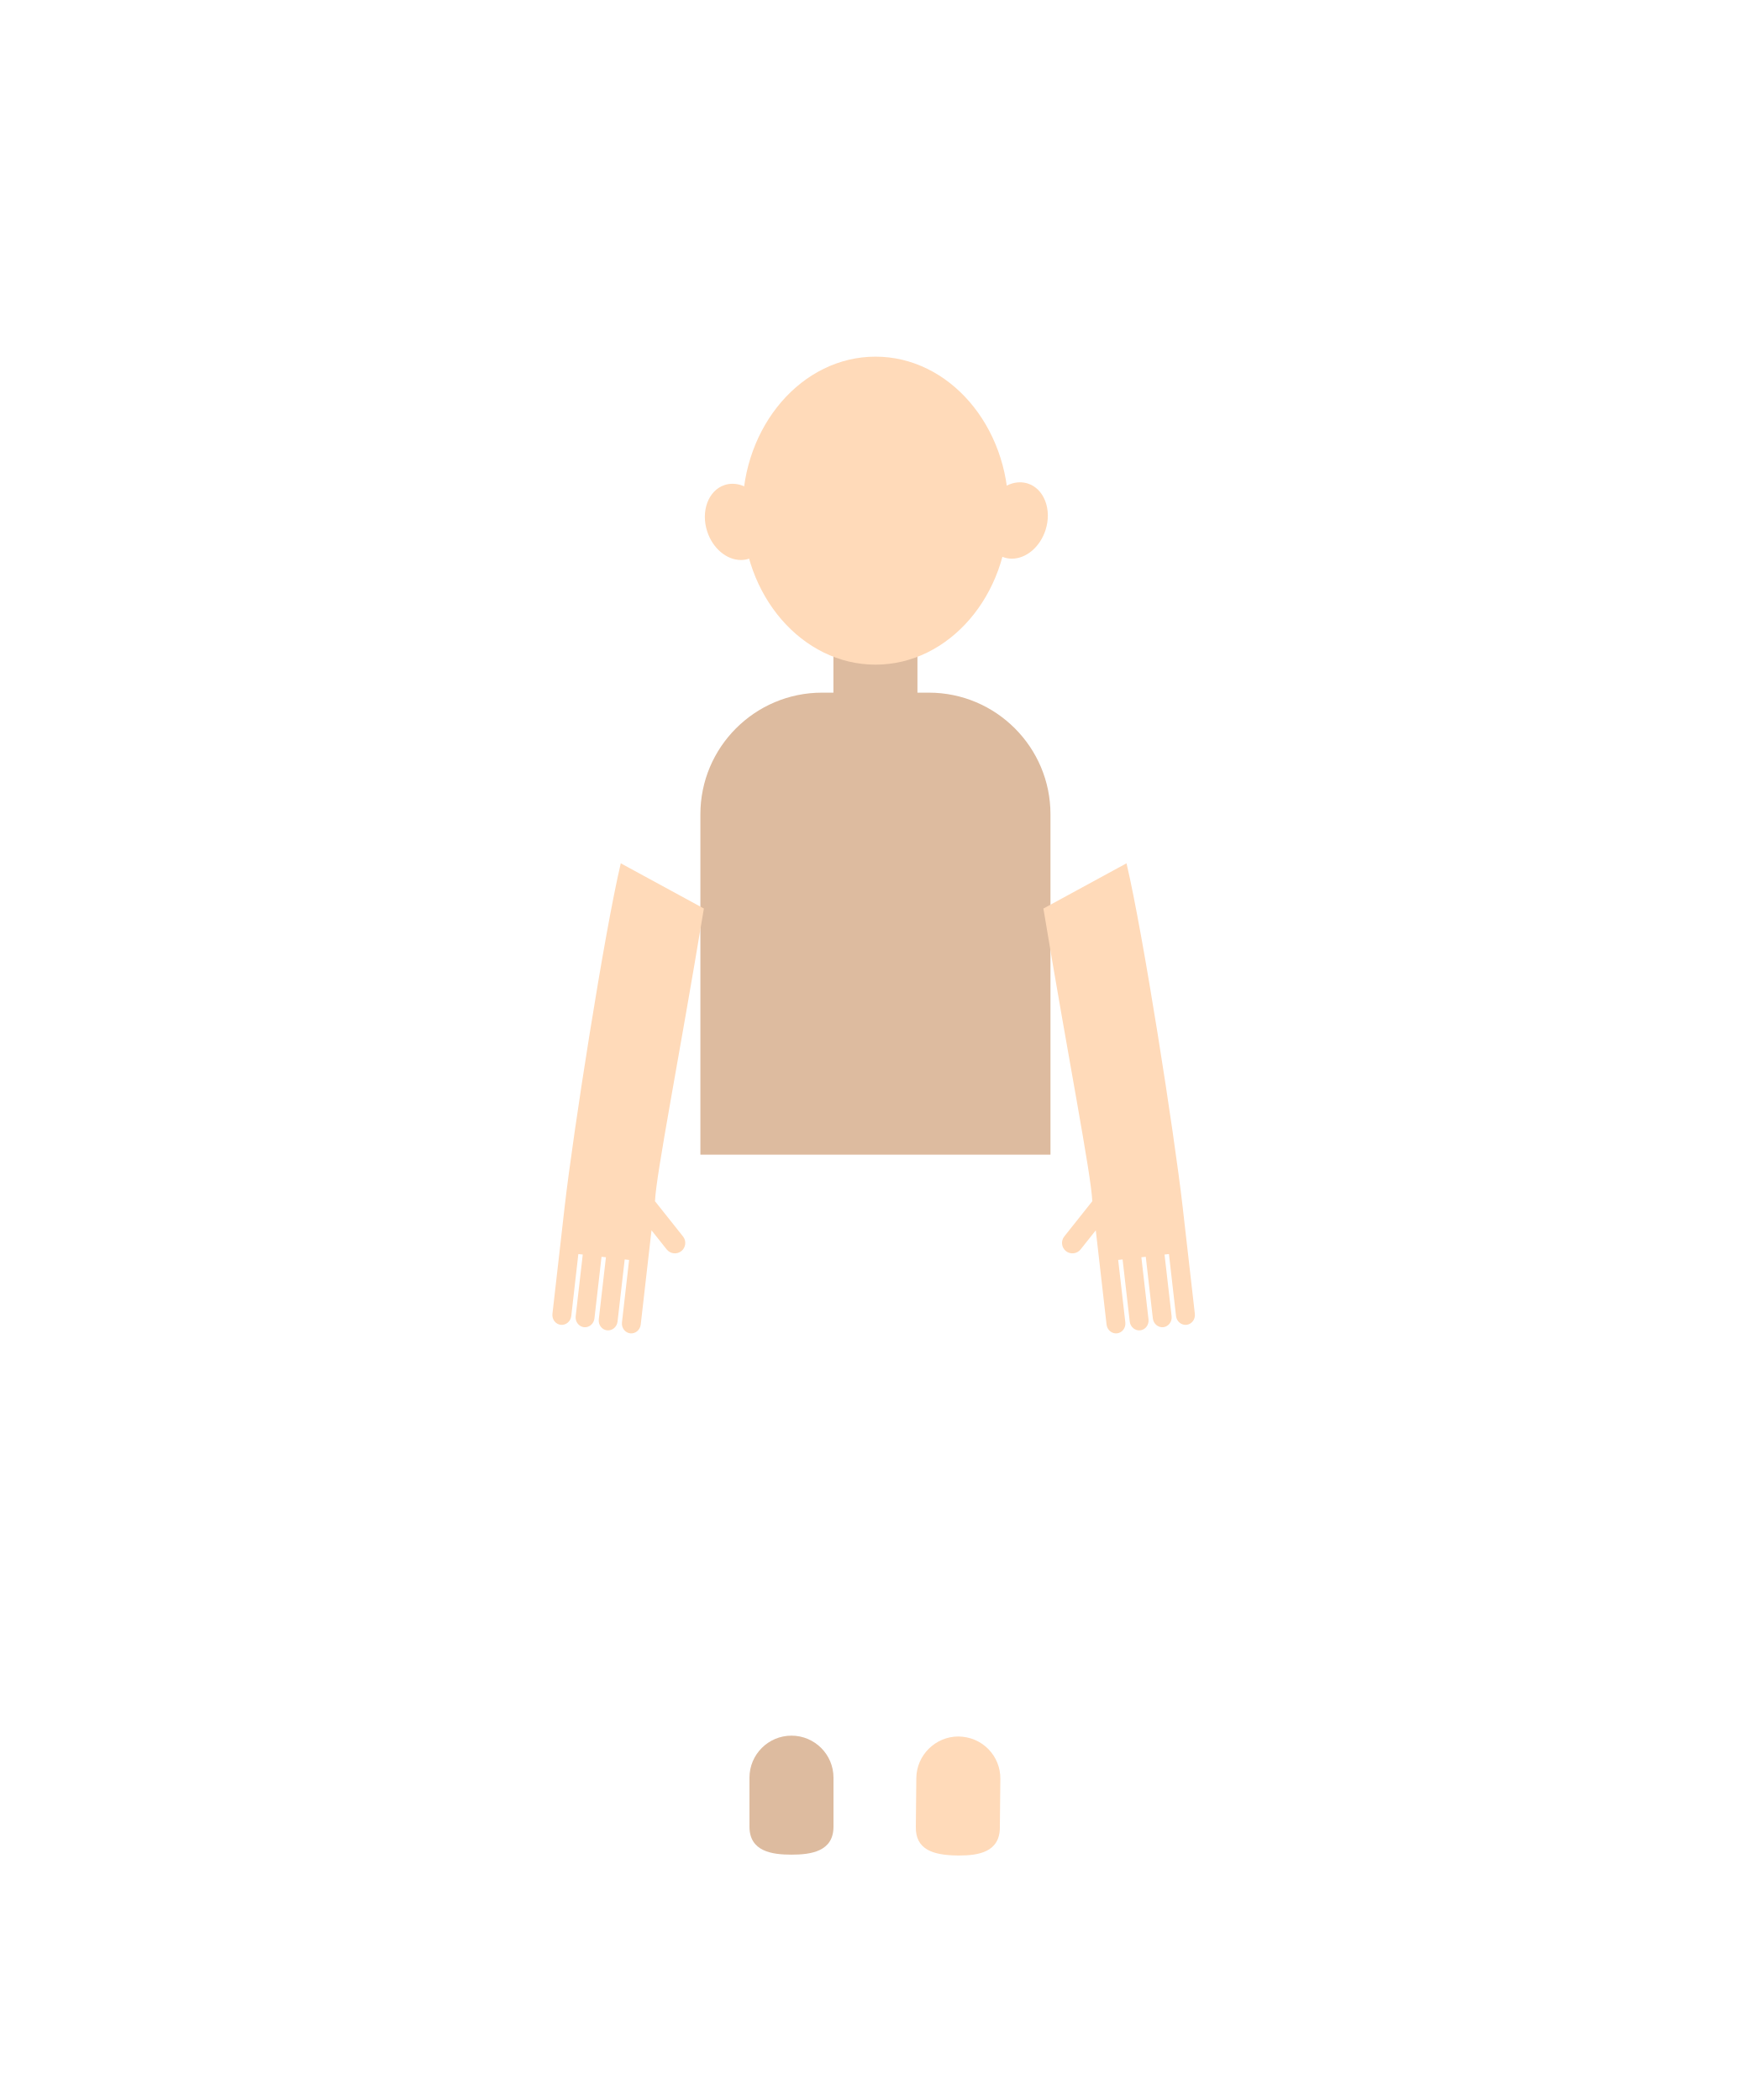
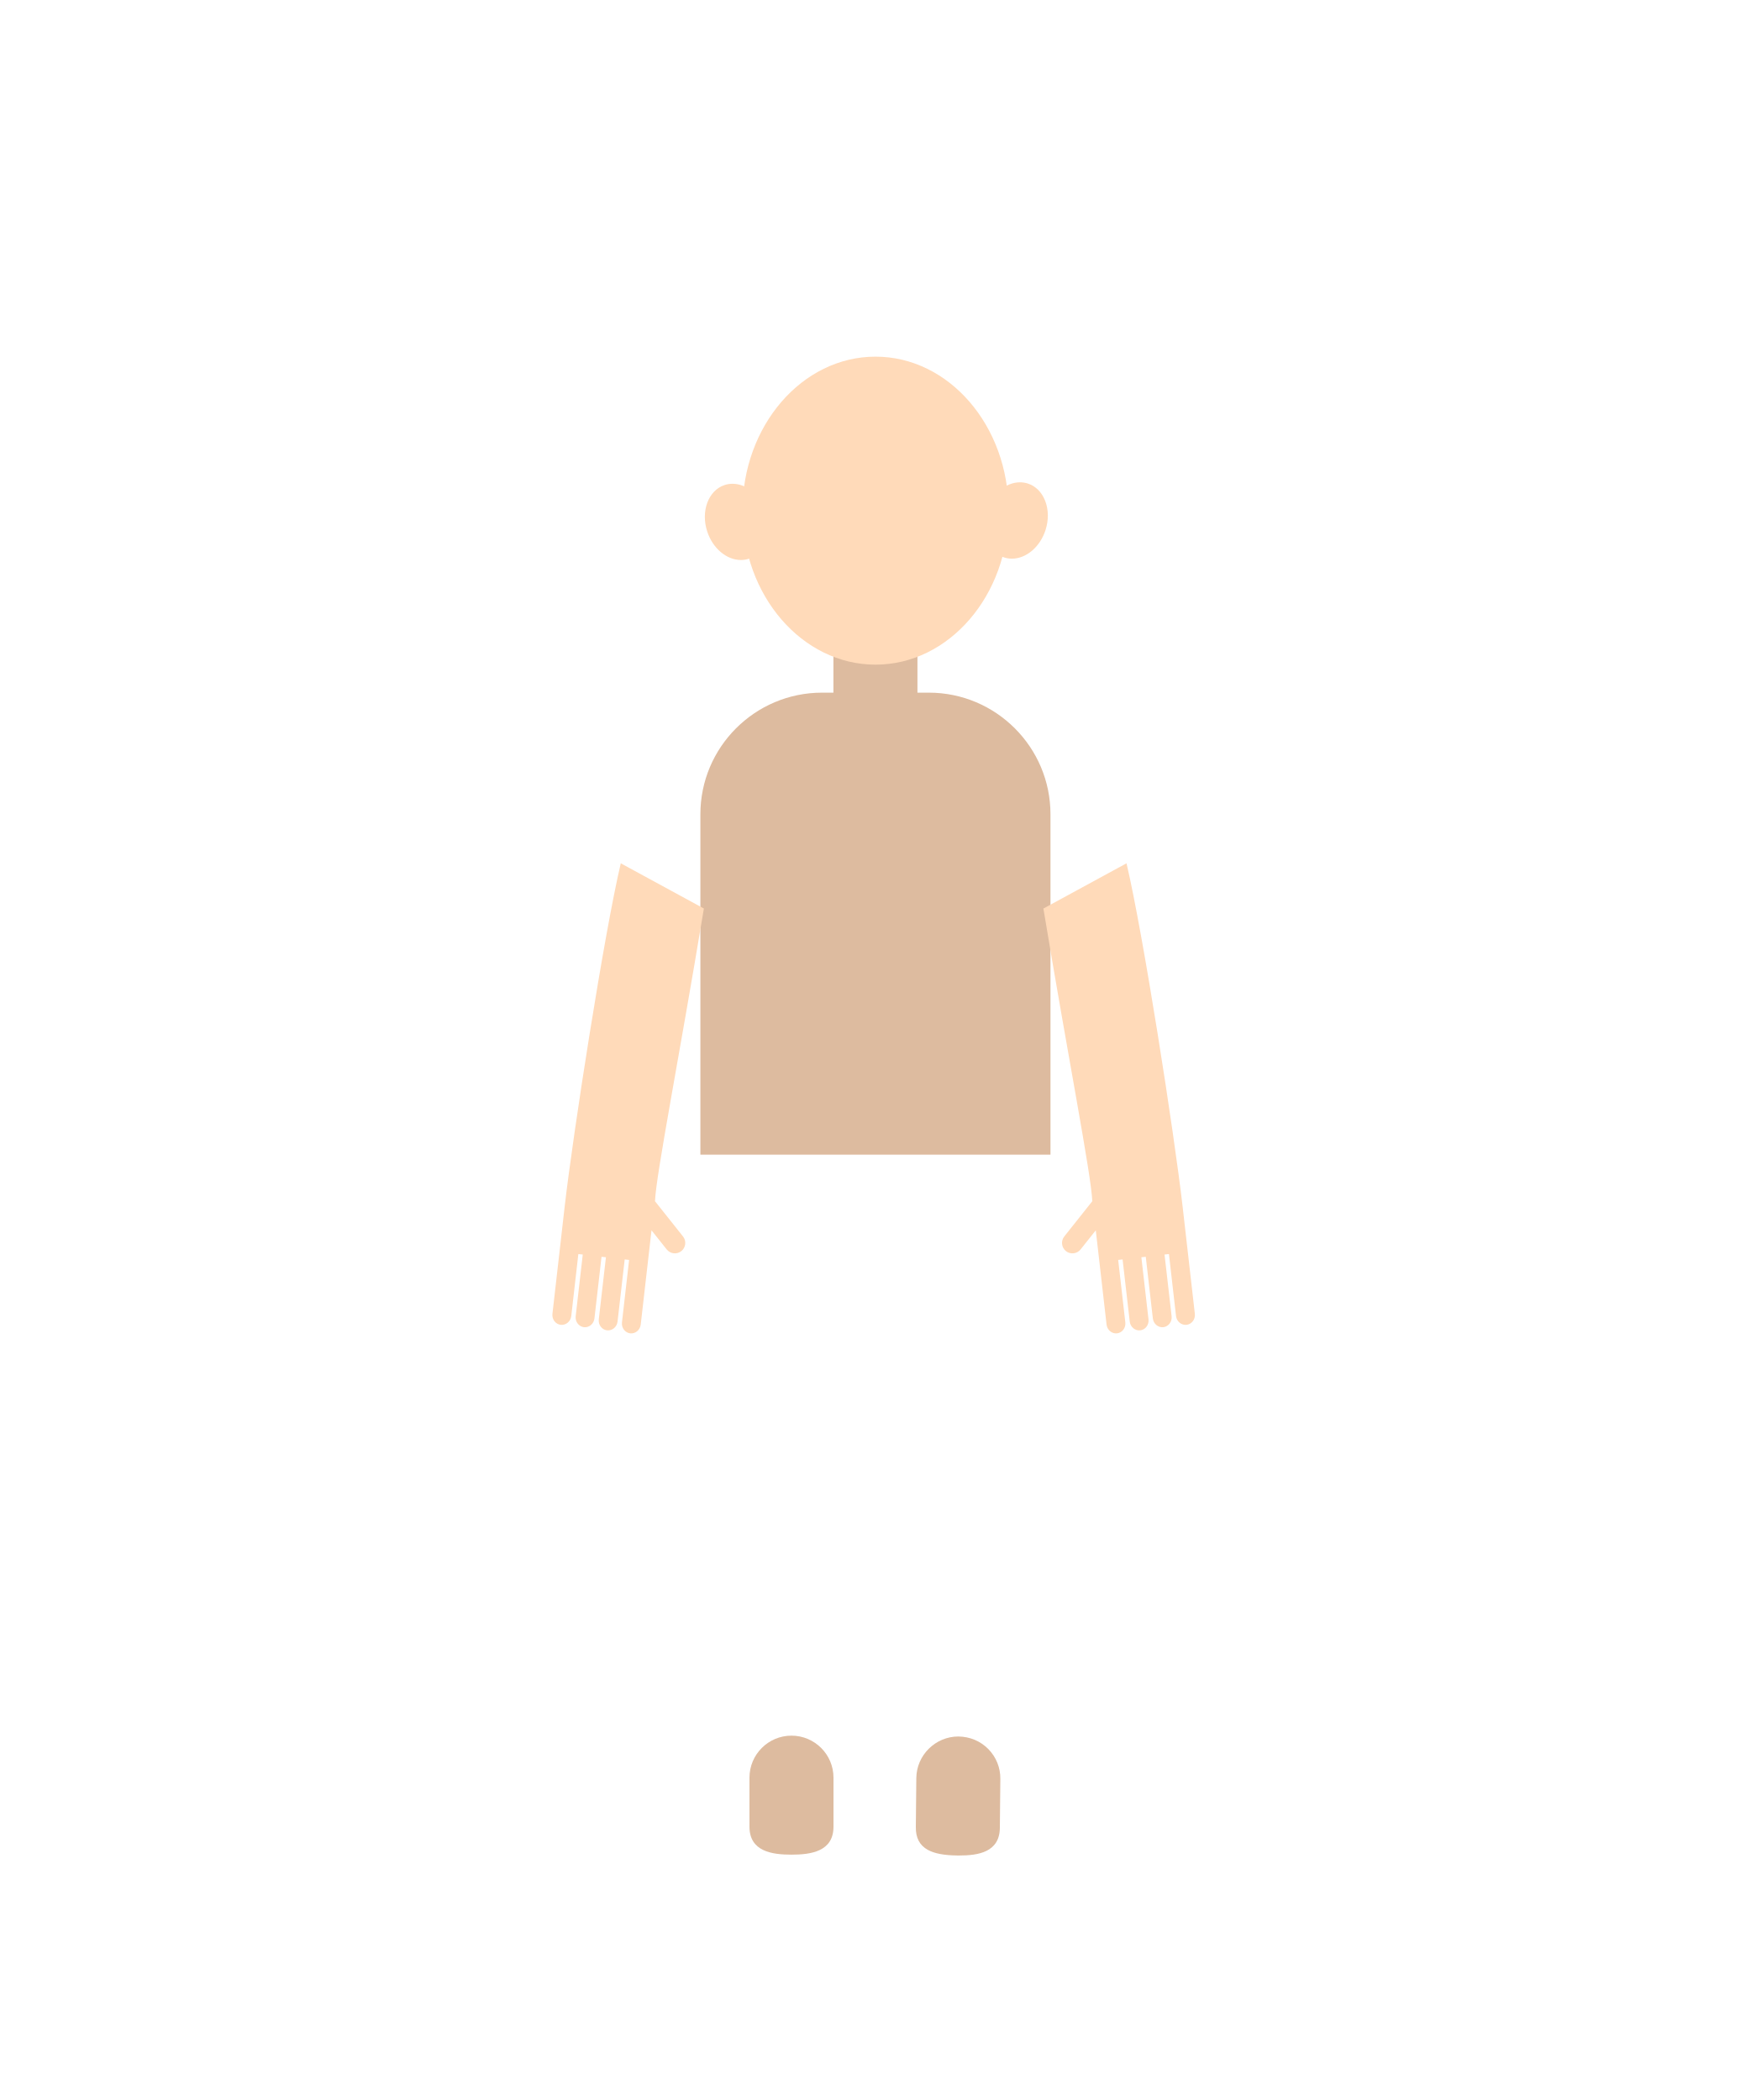
<svg xmlns="http://www.w3.org/2000/svg" id="Body" viewBox="0 0 250 300" version="1.1">
  <defs id="defs1" />
-   <path class="cls-2" d="M136.75,265.07c-1.93-.02-3.28-.28-4.23-.8-1.18-.65-1.74-1.72-1.72-3.26l.07-7c.03-3.27,2.73-5.94,6-5.94,1.67.02,3.16.66,4.29,1.8,1.12,1.15,1.73,2.66,1.71,4.26l-.07,7c-.04,3.49-3.12,3.94-5.8,3.94,0,0-.24,0-.24,0Z" id="path1" style="fill:#ffdab9;fill-opacity:1" />
+   <path class="cls-2" d="M136.75,265.07c-1.93-.02-3.28-.28-4.23-.8-1.18-.65-1.74-1.72-1.72-3.26l.07-7c.03-3.27,2.73-5.94,6-5.94,1.67.02,3.16.66,4.29,1.8,1.12,1.15,1.73,2.66,1.71,4.26l-.07,7c-.04,3.49-3.12,3.94-5.8,3.94,0,0-.24,0-.24,0Z" id="path1" style="fill:#ddbb9f;fill-opacity:1" />
  <path class="cls-2" d="M113.04,264.95c-2.79,0-6-.45-6-4v-7c0-3.31,2.69-6,6-6s6,2.69,6,6v7c0,3.55-3.21,4-6,4Z" id="path2" style="fill:#ddbb9f;fill-opacity:1" />
  <rect class="cls-2" x="117.04" y="93.95" width="16" height="12" transform="translate(224.98 -25.09) rotate(90)" id="rect2" style="fill:#ddbb9f;fill-opacity:1" />
  <path class="cls-1" d="M125.04,94.95c-10.48,0-19-9.87-19-22s8.52-22,19-22,19,9.87,19,22-8.52,22-19,22Z" id="path3" style="fill:#ffdab9;fill-opacity:1" />
  <path class="cls-1" d="M105.82,80c-2.05,0-4.03-1.67-4.81-4.06-.96-2.9.16-5.89,2.48-6.65.36-.12.75-.18,1.13-.18,2.05,0,4.03,1.67,4.81,4.06.46,1.41.46,2.87,0,4.13-.47,1.26-1.35,2.15-2.47,2.52-.36.12-.75.18-1.13.18Z" id="path4" style="fill:#ffdab9;fill-opacity:1" />
  <path class="cls-1" d="M144.52,79.81c-.37,0-.74-.06-1.1-.17-2.33-.74-3.47-3.71-2.55-6.63.77-2.42,2.75-4.11,4.81-4.11.37,0,.74.06,1.1.17,1.13.36,2.02,1.25,2.5,2.5.48,1.25.5,2.72.05,4.13-.77,2.42-2.75,4.11-4.81,4.11h0Z" id="path5" style="fill:#ffdab9;fill-opacity:1" />
  <path class="cls-2" d="M109.42,106.95h48.62v50h-48.62c-9.59,0-17.38-7.79-17.38-17.38v-15.24c0-9.59,7.79-17.38,17.38-17.38Z" transform="translate(256.98 6.91) rotate(90)" id="path6" style="fill:#ddbb9f;fill-opacity:1" />
  <g id="Mains_2" data-name="Mains 2" style="fill:#ffdab9;fill-opacity:1">
    <path class="cls-1" d="M93.53,171.58v.04s0-.03,0-.04l4.02,5.06c.51.64.4,1.58-.24,2.09-.64.51-1.58.4-2.09-.24l-2.17-2.73-.52,4.54h0s-1.02,8.92-1.02,8.92c-.09.78-.76,1.34-1.5,1.26-.74-.09-1.27-.79-1.18-1.57l1.02-8.92-.63-.07-1.02,8.87c-.09.78-.76,1.34-1.5,1.26-.74-.09-1.27-.79-1.18-1.57l1.02-8.87-.63-.07-1.01,8.8c-.09.78-.76,1.34-1.5,1.26-.74-.09-1.27-.79-1.18-1.57l1.01-8.81-.63-.07-1.01,8.85c-.09.78-.76,1.34-1.51,1.26-.74-.09-1.27-.79-1.18-1.57l1.01-8.85h0s.74-6.5.74-6.5c1.19-10.4,5.63-38.95,8.01-49.01l11.87,6.46c-3.59,21.64-6.82,37.98-6.98,41.78Z" id="path7" style="fill:#ffdab9;fill-opacity:1" />
    <path class="cls-1" d="M156.02,171.58v.04s0-.03,0-.04l-4.02,5.06c-.51.64-.4,1.58.24,2.09.64.51,1.58.4,2.09-.24l2.17-2.73.52,4.54h0s1.02,8.92,1.02,8.92c.09.78.76,1.34,1.5,1.26.74-.09,1.27-.79,1.18-1.57l-1.02-8.92.63-.07,1.02,8.87c.09.78.76,1.34,1.5,1.26.74-.09,1.27-.79,1.18-1.57l-1.02-8.87.63-.07,1.01,8.8c.09.78.76,1.34,1.5,1.26.74-.09,1.27-.79,1.18-1.57l-1.01-8.81.63-.07,1.01,8.85c.09.78.76,1.34,1.51,1.26.74-.09,1.27-.79,1.18-1.57l-1.01-8.85h0s-.74-6.5-.74-6.5c-1.19-10.4-5.63-38.95-8.01-49.01l-11.87,6.46c3.59,21.64,6.82,37.98,6.98,41.78Z" id="path8" style="fill:#ffdab9;fill-opacity:1" />
  </g>
</svg>
